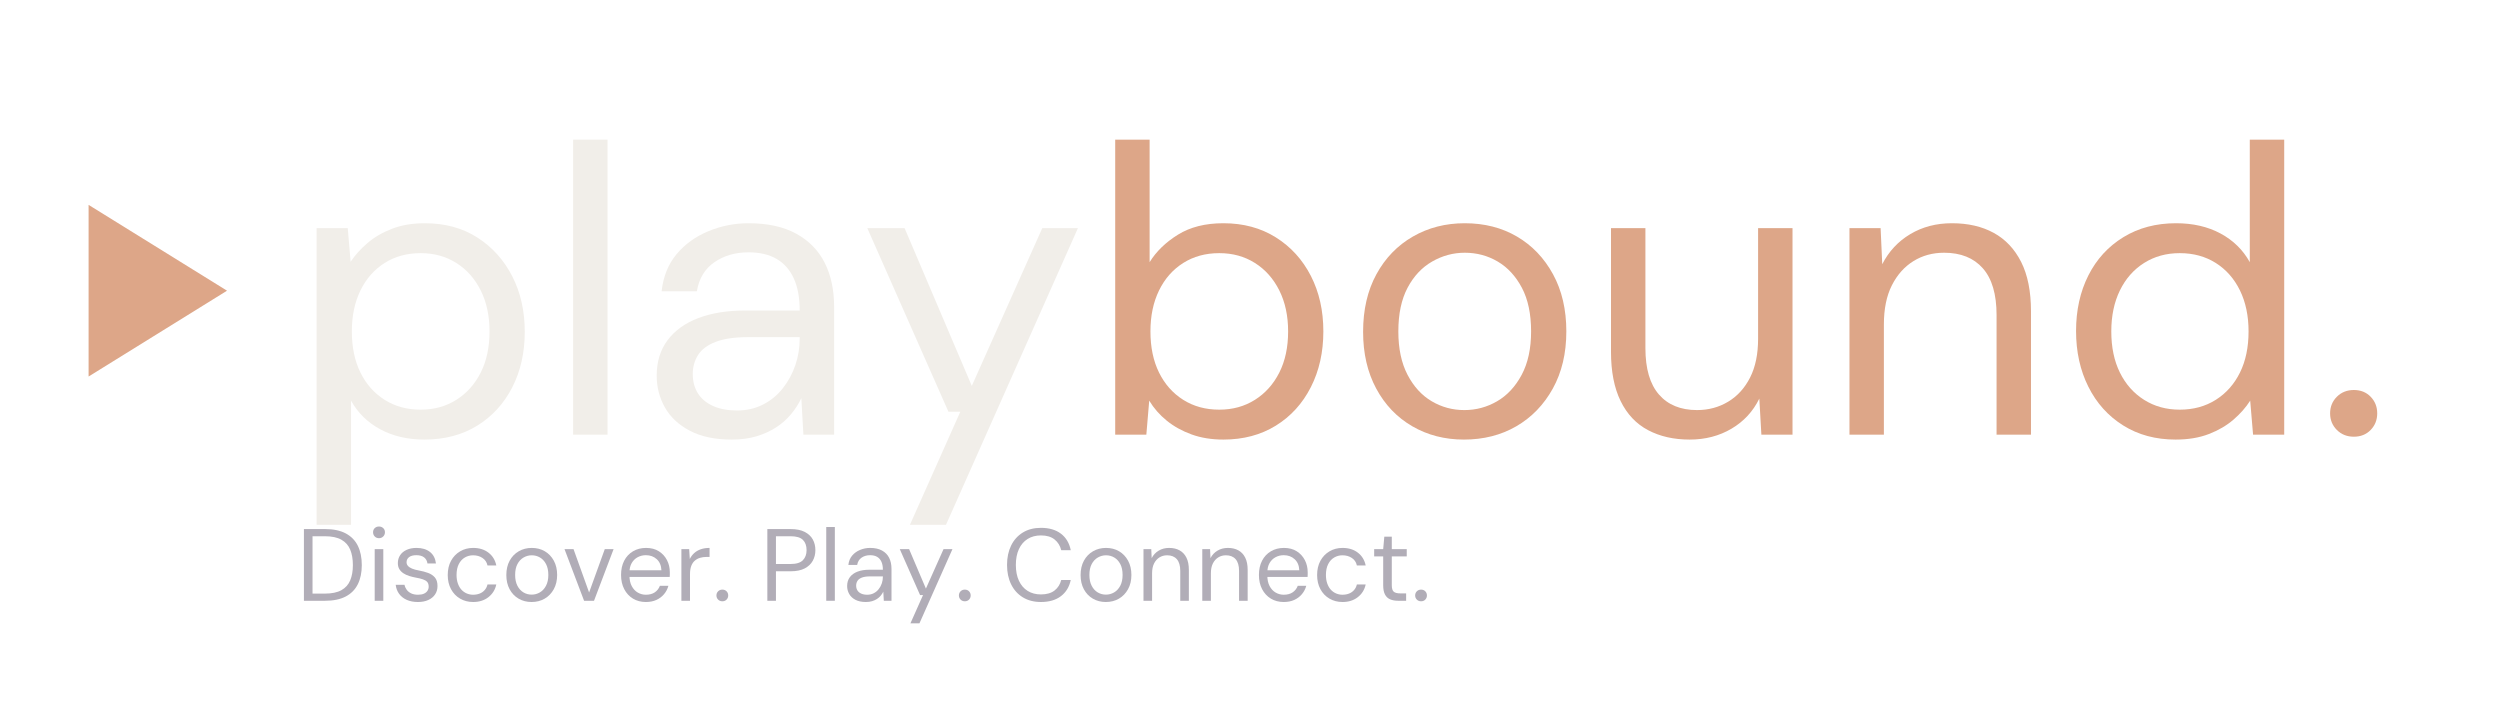
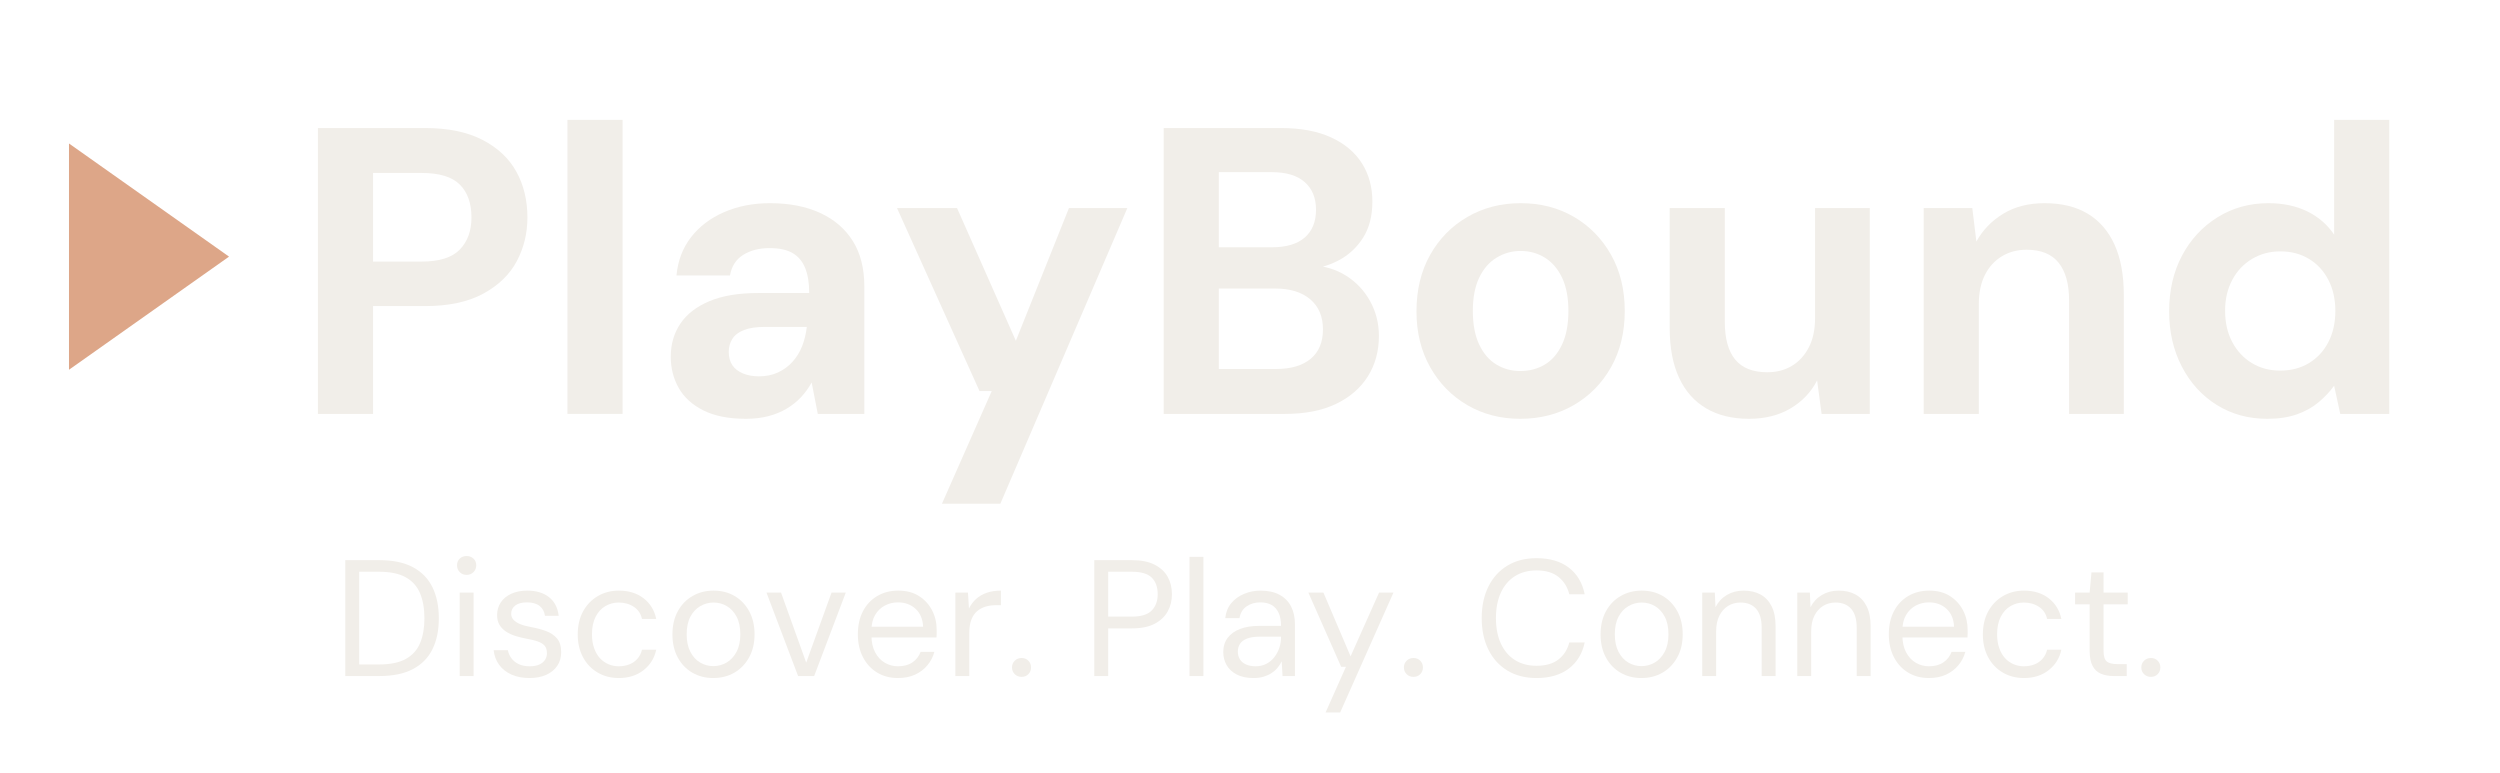
- <svg xmlns="http://www.w3.org/2000/svg" width="903" height="260" viewBox="0 0 903 260">
-   <path d="M32 74 L82 105 L32 136 Z" fill="#dda688" />
-   <path fill="#f1eee9" d="M114.36 189.56V82.408H125.608L126.644 94.544Q129.012 90.992 132.712 87.81Q136.412 84.628 141.592 82.63Q146.772 80.632 153.432 80.632Q164.384 80.632 172.45 85.812Q180.516 90.992 185.03 99.798Q189.544 108.604 189.544 119.852Q189.544 131.1 185.03 139.906Q180.516 148.712 172.376 153.744Q164.236 158.776 153.284 158.776Q144.256 158.776 137.374 155.076Q130.492 151.376 126.792 144.716V189.56ZM151.952 147.972Q159.204 147.972 164.828 144.42Q170.452 140.868 173.634 134.578Q176.816 128.288 176.816 119.704Q176.816 111.268 173.634 104.904Q170.452 98.54 164.828 94.988Q159.204 91.436 151.952 91.436Q144.552 91.436 138.928 94.988Q133.304 98.54 130.196 104.904Q127.088 111.268 127.088 119.704Q127.088 128.288 130.196 134.578Q133.304 140.868 138.928 144.42Q144.552 147.972 151.952 147.972Z" />
-   <path fill="#f1eee9" d="M207.008 157.0V50.44H219.44V157.0Z" />
-   <path fill="#f1eee9" d="M264.284 158.776Q255.256 158.776 249.188 155.594Q243.12 152.412 240.16 147.158Q237.2 141.904 237.2 135.688Q237.2 128.14 241.122 122.886Q245.044 117.632 252.222 114.894Q259.4 112.156 269.168 112.156H288.852Q288.852 105.2 286.706 100.538Q284.56 95.876 280.49 93.508Q276.42 91.14 270.352 91.14Q263.248 91.14 258.068 94.692Q252.888 98.244 251.704 105.2H238.976Q239.864 97.208 244.378 91.806Q248.892 86.404 255.848 83.518Q262.804 80.632 270.352 80.632Q280.712 80.632 287.594 84.406Q294.476 88.18 297.88 94.914Q301.284 101.648 301.284 110.824V157.0H290.184L289.444 143.828Q287.964 146.936 285.67 149.674Q283.376 152.412 280.268 154.41Q277.16 156.408 273.238 157.592Q269.316 158.776 264.284 158.776ZM266.208 148.268Q271.388 148.268 275.606 146.122Q279.824 143.976 282.784 140.202Q285.744 136.428 287.298 131.84Q288.852 127.252 288.852 122.22V121.776H270.204Q262.952 121.776 258.512 123.478Q254.072 125.18 252.148 128.214Q250.224 131.248 250.224 135.096Q250.224 139.092 252.074 142.052Q253.924 145.012 257.55 146.64Q261.176 148.268 266.208 148.268Z" />
-   <path fill="#f1eee9" d="M328.664 189.56 346.868 148.712H342.576L313.272 82.408H326.74L351.012 139.388L376.468 82.408H389.344L341.688 189.56Z" />
-   <path fill="#dda688" d="M441.884 158.776Q435.52 158.776 430.414 156.926Q425.308 155.076 421.46 151.968Q417.612 148.86 415.096 144.716L414.06 157.0H402.812V50.44H415.244V94.692Q418.796 88.92 425.456 84.776Q432.116 80.632 441.884 80.632Q452.688 80.632 460.828 85.738Q468.968 90.844 473.482 99.65Q477.996 108.456 477.996 119.704Q477.996 130.952 473.482 139.832Q468.968 148.712 460.828 153.744Q452.688 158.776 441.884 158.776ZM440.404 147.972Q447.656 147.972 453.28 144.42Q458.904 140.868 462.086 134.578Q465.268 128.288 465.268 119.704Q465.268 111.268 462.086 104.904Q458.904 98.54 453.28 94.988Q447.656 91.436 440.404 91.436Q433.004 91.436 427.38 94.988Q421.756 98.54 418.648 104.904Q415.54 111.268 415.54 119.704Q415.54 128.288 418.648 134.578Q421.756 140.868 427.38 144.42Q433.004 147.972 440.404 147.972Z" />
-   <path fill="#dda688" d="M528.76 158.776Q518.4 158.776 510.112 153.966Q501.824 149.156 497.088 140.35Q492.352 131.544 492.352 119.852Q492.352 107.864 497.162 99.058Q501.972 90.252 510.334 85.442Q518.696 80.632 529.056 80.632Q539.712 80.632 547.926 85.442Q556.14 90.252 560.95 99.058Q565.76 107.864 565.76 119.704Q565.76 131.544 560.876 140.35Q555.992 149.156 547.704 153.966Q539.416 158.776 528.76 158.776ZM528.908 148.12Q535.272 148.12 540.748 144.938Q546.224 141.756 549.628 135.392Q553.032 129.028 553.032 119.704Q553.032 110.232 549.702 103.942Q546.372 97.652 540.97 94.47Q535.568 91.288 529.056 91.288Q522.84 91.288 517.29 94.47Q511.74 97.652 508.41 103.942Q505.08 110.232 505.08 119.704Q505.08 129.028 508.41 135.392Q511.74 141.756 517.142 144.938Q522.544 148.12 528.908 148.12Z" />
-   <path fill="#dda688" d="M610.308 158.776Q601.724 158.776 595.286 155.372Q588.848 151.968 585.37 144.864Q581.892 137.76 581.892 127.104V82.408H594.324V125.772Q594.324 136.872 599.208 142.496Q604.092 148.12 612.972 148.12Q619.188 148.12 624.22 145.086Q629.252 142.052 632.138 136.354Q635.024 130.656 635.024 122.368V82.408H647.456V157.0H636.208L635.468 143.976Q632.064 150.932 625.404 154.854Q618.744 158.776 610.308 158.776Z" />
-   <path fill="#dda688" d="M668.028 157.0V82.408H679.276L679.868 95.432Q683.42 88.476 690.006 84.554Q696.592 80.632 705.028 80.632Q713.76 80.632 720.124 84.11Q726.488 87.588 730.04 94.618Q733.592 101.648 733.592 112.452V157.0H721.16V113.784Q721.16 102.536 716.202 96.912Q711.244 91.288 702.216 91.288Q696.0 91.288 691.116 94.322Q686.232 97.356 683.346 103.054Q680.46 108.752 680.46 117.188V157.0Z" />
-   <path fill="#dda688" d="M785.836 158.776Q775.032 158.776 766.892 153.67Q758.752 148.564 754.312 139.684Q749.872 130.804 749.872 119.556Q749.872 108.308 754.312 99.502Q758.752 90.696 766.966 85.664Q775.18 80.632 785.984 80.632Q795.16 80.632 802.042 84.332Q808.924 88.032 812.624 94.692V50.44H825.056V157.0H813.808L812.772 144.716Q810.404 148.416 806.704 151.598Q803.004 154.78 797.824 156.778Q792.644 158.776 785.836 158.776ZM787.316 147.972Q794.716 147.972 800.34 144.42Q805.964 140.868 809.072 134.578Q812.18 128.288 812.18 119.704Q812.18 111.268 809.072 104.904Q805.964 98.54 800.34 94.988Q794.716 91.436 787.316 91.436Q780.064 91.436 774.44 94.988Q768.816 98.54 765.708 104.904Q762.6 111.268 762.6 119.704Q762.6 128.288 765.708 134.578Q768.816 140.868 774.44 144.42Q780.064 147.972 787.316 147.972Z" />
-   <path fill="#dda688" d="M850.216 157.74Q846.516 157.74 844.074 155.298Q841.632 152.856 841.632 149.304Q841.632 145.752 844.074 143.31Q846.516 140.868 850.216 140.868Q853.916 140.868 856.284 143.31Q858.652 145.752 858.652 149.304Q858.652 152.856 856.284 155.298Q853.916 157.74 850.216 157.74Z" />
-   <path fill="#b1adb7" d="M109.775 217.0V191.1H117.397Q121.948 191.1 124.889 192.673Q127.831 194.245 129.256 197.149Q130.68 200.054 130.68 204.124Q130.68 208.12 129.256 211.006Q127.831 213.892 124.889 215.446Q121.948 217.0 117.397 217.0ZM112.883 214.41H117.323Q121.097 214.41 123.317 213.171Q125.537 211.931 126.499 209.619Q127.461 207.306 127.461 204.124Q127.461 200.868 126.499 198.537Q125.537 196.206 123.317 194.948Q121.097 193.69 117.323 193.69H112.883Z" />
-   <path fill="#b1adb7" d="M135.342 217.0V198.352H138.45V217.0ZM136.896 194.393Q135.971 194.393 135.361 193.782Q134.75 193.172 134.75 192.247Q134.75 191.322 135.361 190.749Q135.971 190.175 136.896 190.175Q137.784 190.175 138.413 190.749Q139.042 191.322 139.042 192.247Q139.042 193.172 138.413 193.782Q137.784 194.393 136.896 194.393Z" />
-   <path fill="#b1adb7" d="M150.956 217.444Q148.625 217.444 146.904 216.667Q145.184 215.89 144.166 214.502Q143.149 213.115 142.927 211.228H146.109Q146.294 212.19 146.886 213.004Q147.478 213.818 148.495 214.317Q149.513 214.817 150.993 214.817Q152.288 214.817 153.139 214.428Q153.99 214.04 154.415 213.374Q154.841 212.708 154.841 211.931Q154.841 210.784 154.304 210.192Q153.768 209.6 152.732 209.248Q151.696 208.897 150.216 208.638Q148.995 208.416 147.811 208.046Q146.627 207.676 145.702 207.065Q144.777 206.455 144.24 205.567Q143.704 204.679 143.704 203.384Q143.704 201.793 144.518 200.553Q145.332 199.314 146.868 198.611Q148.403 197.908 150.438 197.908Q153.435 197.908 155.285 199.351Q157.135 200.794 157.468 203.532H154.397Q154.212 202.126 153.195 201.331Q152.177 200.535 150.401 200.535Q148.662 200.535 147.755 201.238Q146.849 201.941 146.849 203.088Q146.849 203.828 147.349 204.401Q147.848 204.975 148.828 205.382Q149.809 205.789 151.252 206.048Q153.102 206.381 154.619 206.936Q156.136 207.491 157.079 208.582Q158.023 209.674 158.023 211.672Q158.023 213.411 157.153 214.706Q156.284 216.001 154.693 216.722Q153.102 217.444 150.956 217.444Z" />
-   <path fill="#b1adb7" d="M170.899 217.444Q168.272 217.444 166.181 216.223Q164.091 215.002 162.907 212.8Q161.723 210.599 161.723 207.713Q161.723 204.753 162.907 202.57Q164.091 200.387 166.181 199.148Q168.272 197.908 170.899 197.908Q174.229 197.908 176.449 199.629Q178.669 201.349 179.261 204.235H176.079Q175.709 202.496 174.266 201.534Q172.823 200.572 170.862 200.572Q169.271 200.572 167.902 201.368Q166.533 202.163 165.719 203.754Q164.905 205.345 164.905 207.676Q164.905 209.415 165.386 210.766Q165.867 212.116 166.681 213.004Q167.495 213.892 168.586 214.355Q169.678 214.817 170.862 214.817Q172.194 214.817 173.267 214.392Q174.34 213.966 175.08 213.115Q175.82 212.264 176.079 211.117H179.261Q178.669 213.929 176.43 215.686Q174.192 217.444 170.899 217.444Z" />
-   <path fill="#b1adb7" d="M191.989 217.444Q189.399 217.444 187.327 216.241Q185.255 215.039 184.071 212.837Q182.887 210.636 182.887 207.713Q182.887 204.716 184.089 202.514Q185.292 200.313 187.382 199.111Q189.473 197.908 192.063 197.908Q194.727 197.908 196.78 199.111Q198.834 200.313 200.036 202.514Q201.239 204.716 201.239 207.676Q201.239 210.636 200.018 212.837Q198.797 215.039 196.725 216.241Q194.653 217.444 191.989 217.444ZM192.026 214.78Q193.617 214.78 194.986 213.984Q196.355 213.189 197.206 211.598Q198.057 210.007 198.057 207.676Q198.057 205.308 197.224 203.736Q196.392 202.163 195.041 201.368Q193.691 200.572 192.063 200.572Q190.509 200.572 189.121 201.368Q187.734 202.163 186.901 203.736Q186.069 205.308 186.069 207.676Q186.069 210.007 186.901 211.598Q187.734 213.189 189.084 213.984Q190.435 214.78 192.026 214.78Z" />
-   <path fill="#b1adb7" d="M210.97 217.0 203.903 198.352H207.159L212.783 214.003L218.444 198.352H221.626L214.559 217.0Z" />
-   <path fill="#b1adb7" d="M233.281 217.444Q230.654 217.444 228.637 216.223Q226.621 215.002 225.474 212.8Q224.327 210.599 224.327 207.676Q224.327 204.716 225.455 202.533Q226.584 200.35 228.637 199.129Q230.691 197.908 233.355 197.908Q236.093 197.908 237.998 199.129Q239.904 200.35 240.921 202.329Q241.939 204.309 241.939 206.677Q241.939 207.047 241.939 207.454Q241.939 207.861 241.902 208.379H226.658V205.974H238.905Q238.794 203.421 237.221 201.978Q235.649 200.535 233.281 200.535Q231.69 200.535 230.339 201.257Q228.989 201.978 228.175 203.365Q227.361 204.753 227.361 206.825V207.861Q227.361 210.155 228.193 211.709Q229.026 213.263 230.376 214.04Q231.727 214.817 233.281 214.817Q235.242 214.817 236.518 213.947Q237.795 213.078 238.35 211.598H241.421Q240.977 213.263 239.867 214.595Q238.757 215.927 237.11 216.685Q235.464 217.444 233.281 217.444Z" />
-   <path fill="#b1adb7" d="M246.12 217.0V198.352H248.932L249.154 201.904Q249.783 200.646 250.763 199.758Q251.744 198.87 253.131 198.389Q254.519 197.908 256.295 197.908V201.164H255.148Q253.964 201.164 252.891 201.478Q251.818 201.793 250.985 202.496Q250.153 203.199 249.69 204.401Q249.228 205.604 249.228 207.38V217.0Z" />
-   <path fill="#b1adb7" d="M260.92 217.185Q259.995 217.185 259.384 216.575Q258.774 215.964 258.774 215.076Q258.774 214.188 259.384 213.577Q259.995 212.967 260.92 212.967Q261.845 212.967 262.437 213.577Q263.029 214.188 263.029 215.076Q263.029 215.964 262.437 216.575Q261.845 217.185 260.92 217.185Z" />
-   <path fill="#b1adb7" d="" />
-   <path fill="#b1adb7" d="M277.163 217.0V191.1H285.599Q288.67 191.1 290.649 192.118Q292.629 193.135 293.572 194.837Q294.516 196.539 294.516 198.722Q294.516 200.831 293.572 202.551Q292.629 204.272 290.668 205.308Q288.707 206.344 285.599 206.344H280.271V217.0ZM280.271 203.717H285.562Q288.67 203.717 290.002 202.348Q291.334 200.979 291.334 198.722Q291.334 196.317 290.002 195.004Q288.67 193.69 285.562 193.69H280.271Z" />
-   <path fill="#b1adb7" d="M298.438 217.0V190.36H301.546V217.0Z" />
-   <path fill="#b1adb7" d="M312.757 217.444Q310.5 217.444 308.983 216.649Q307.466 215.853 306.726 214.54Q305.986 213.226 305.986 211.672Q305.986 209.785 306.966 208.471Q307.947 207.158 309.741 206.474Q311.536 205.789 313.978 205.789H318.899Q318.899 204.05 318.362 202.885Q317.826 201.719 316.808 201.127Q315.791 200.535 314.274 200.535Q312.498 200.535 311.203 201.423Q309.908 202.311 309.612 204.05H306.43Q306.652 202.052 307.78 200.702Q308.909 199.351 310.648 198.63Q312.387 197.908 314.274 197.908Q316.864 197.908 318.584 198.852Q320.305 199.795 321.156 201.478Q322.007 203.162 322.007 205.456V217.0H319.232L319.047 213.707Q318.677 214.484 318.103 215.168Q317.53 215.853 316.753 216.353Q315.976 216.852 314.995 217.148Q314.015 217.444 312.757 217.444ZM313.238 214.817Q314.533 214.817 315.587 214.281Q316.642 213.744 317.382 212.8Q318.122 211.857 318.51 210.71Q318.899 209.563 318.899 208.305V208.194H314.237Q312.424 208.194 311.314 208.619Q310.204 209.045 309.723 209.803Q309.242 210.562 309.242 211.524Q309.242 212.523 309.704 213.263Q310.167 214.003 311.073 214.41Q311.98 214.817 313.238 214.817Z" />
-   <path fill="#b1adb7" d="M328.852 225.14 333.403 214.928H332.33L325.004 198.352H328.371L334.439 212.597L340.803 198.352H344.022L332.108 225.14Z" />
-   <path fill="#b1adb7" d="M348.499 217.185Q347.574 217.185 346.963 216.575Q346.353 215.964 346.353 215.076Q346.353 214.188 346.963 213.577Q347.574 212.967 348.499 212.967Q349.424 212.967 350.016 213.577Q350.608 214.188 350.608 215.076Q350.608 215.964 350.016 216.575Q349.424 217.185 348.499 217.185Z" />
-   <path fill="#b1adb7" d="" />
-   <path fill="#b1adb7" d="M375.99 217.444Q372.216 217.444 369.459 215.76Q366.703 214.077 365.223 211.061Q363.743 208.046 363.743 204.05Q363.743 200.054 365.223 197.038Q366.703 194.023 369.459 192.339Q372.216 190.656 375.99 190.656Q380.43 190.656 383.205 192.765Q385.98 194.874 386.757 198.722H383.316Q382.724 196.317 380.911 194.856Q379.098 193.394 375.99 193.394Q373.215 193.394 371.18 194.671Q369.145 195.947 368.035 198.334Q366.925 200.72 366.925 204.05Q366.925 207.38 368.035 209.767Q369.145 212.153 371.18 213.429Q373.215 214.706 375.99 214.706Q379.098 214.706 380.911 213.281Q382.724 211.857 383.316 209.489H386.757Q385.98 213.226 383.205 215.335Q380.43 217.444 375.99 217.444Z" />
-   <path fill="#b1adb7" d="M399.411 217.444Q396.821 217.444 394.749 216.241Q392.677 215.039 391.493 212.837Q390.309 210.636 390.309 207.713Q390.309 204.716 391.511 202.514Q392.714 200.313 394.804 199.111Q396.895 197.908 399.485 197.908Q402.149 197.908 404.202 199.111Q406.256 200.313 407.458 202.514Q408.661 204.716 408.661 207.676Q408.661 210.636 407.44 212.837Q406.219 215.039 404.147 216.241Q402.075 217.444 399.411 217.444ZM399.448 214.78Q401.039 214.78 402.408 213.984Q403.777 213.189 404.628 211.598Q405.479 210.007 405.479 207.676Q405.479 205.308 404.646 203.736Q403.814 202.163 402.463 201.368Q401.113 200.572 399.485 200.572Q397.931 200.572 396.543 201.368Q395.156 202.163 394.323 203.736Q393.491 205.308 393.491 207.676Q393.491 210.007 394.323 211.598Q395.156 213.189 396.506 213.984Q397.857 214.78 399.448 214.78Z" />
-   <path fill="#b1adb7" d="M413.027 217.0V198.352H415.839L415.987 201.608Q416.875 199.869 418.521 198.889Q420.168 197.908 422.277 197.908Q424.46 197.908 426.051 198.778Q427.642 199.647 428.53 201.404Q429.418 203.162 429.418 205.863V217.0H426.31V206.196Q426.31 203.384 425.07 201.978Q423.831 200.572 421.574 200.572Q420.02 200.572 418.799 201.331Q417.578 202.089 416.856 203.513Q416.135 204.938 416.135 207.047V217.0Z" />
-   <path fill="#b1adb7" d="M434.265 217.0V198.352H437.077L437.225 201.608Q438.113 199.869 439.759 198.889Q441.406 197.908 443.515 197.908Q445.698 197.908 447.289 198.778Q448.88 199.647 449.768 201.404Q450.656 203.162 450.656 205.863V217.0H447.548V206.196Q447.548 203.384 446.308 201.978Q445.069 200.572 442.812 200.572Q441.258 200.572 440.037 201.331Q438.816 202.089 438.094 203.513Q437.373 204.938 437.373 207.047V217.0Z" />
-   <path fill="#b1adb7" d="M463.68 217.444Q461.053 217.444 459.036 216.223Q457.02 215.002 455.873 212.8Q454.726 210.599 454.726 207.676Q454.726 204.716 455.854 202.533Q456.983 200.35 459.036 199.129Q461.09 197.908 463.754 197.908Q466.492 197.908 468.397 199.129Q470.303 200.35 471.32 202.329Q472.338 204.309 472.338 206.677Q472.338 207.047 472.338 207.454Q472.338 207.861 472.301 208.379H457.057V205.974H469.304Q469.193 203.421 467.62 201.978Q466.048 200.535 463.68 200.535Q462.089 200.535 460.738 201.257Q459.388 201.978 458.574 203.365Q457.76 204.753 457.76 206.825V207.861Q457.76 210.155 458.592 211.709Q459.425 213.263 460.775 214.04Q462.126 214.817 463.68 214.817Q465.641 214.817 466.917 213.947Q468.194 213.078 468.749 211.598H471.82Q471.376 213.263 470.266 214.595Q469.156 215.927 467.509 216.685Q465.863 217.444 463.68 217.444Z" />
-   <path fill="#b1adb7" d="M484.918 217.444Q482.291 217.444 480.2 216.223Q478.11 215.002 476.926 212.8Q475.742 210.599 475.742 207.713Q475.742 204.753 476.926 202.57Q478.11 200.387 480.2 199.148Q482.291 197.908 484.918 197.908Q488.248 197.908 490.468 199.629Q492.688 201.349 493.28 204.235H490.098Q489.728 202.496 488.285 201.534Q486.842 200.572 484.881 200.572Q483.29 200.572 481.921 201.368Q480.552 202.163 479.738 203.754Q478.924 205.345 478.924 207.676Q478.924 209.415 479.405 210.766Q479.886 212.116 480.7 213.004Q481.514 213.892 482.605 214.355Q483.697 214.817 484.881 214.817Q486.213 214.817 487.286 214.392Q488.359 213.966 489.099 213.115Q489.839 212.264 490.098 211.117H493.28Q492.688 213.929 490.449 215.686Q488.211 217.444 484.918 217.444Z" />
-   <path fill="#b1adb7" d="M505.009 217.0Q503.344 217.0 502.123 216.482Q500.902 215.964 500.254 214.725Q499.607 213.485 499.607 211.376V200.979H496.351V198.352H499.607L500.014 193.838H502.715V198.352H508.117V200.979H502.715V211.376Q502.715 213.115 503.418 213.726Q504.121 214.336 505.897 214.336H507.895V217.0Z" />
-   <path fill="#b1adb7" d="M513.297 217.185Q512.372 217.185 511.761 216.575Q511.151 215.964 511.151 215.076Q511.151 214.188 511.761 213.577Q512.372 212.967 513.297 212.967Q514.222 212.967 514.814 213.577Q515.406 214.188 515.406 215.076Q515.406 215.964 514.814 216.575Q514.222 217.185 513.297 217.185Z" />
+ <svg xmlns="http://www.w3.org/2000/svg" width="906" height="280" viewBox="0 0 906 280">
+   <path d="M25 52 L83 93 L25 134 Z" fill="#dda688" />
+   <path fill="#f1eee9" d="M115.212 150.0V46.4H153.988Q166.568 46.4 174.856 50.692Q183.144 54.984 187.14 62.236Q191.136 69.488 191.136 78.812Q191.136 87.396 187.288 94.648Q183.44 101.9 175.152 106.414Q166.864 110.928 153.988 110.928H135.192V150.0ZM135.192 94.796H152.804Q162.424 94.796 166.642 90.43Q170.86 86.064 170.86 78.812Q170.86 71.116 166.642 66.898Q162.424 62.68 152.804 62.68H135.192Z" />
+   <path fill="#f1eee9" d="M205.64 150.0V43.44H225.62V150.0Z" />
+   <path fill="#f1eee9" d="M270.316 151.776Q260.992 151.776 254.924 148.742Q248.856 145.708 245.97 140.602Q243.084 135.496 243.084 129.28Q243.084 122.472 246.562 117.292Q250.04 112.112 257.07 109.152Q264.1 106.192 274.756 106.192H293.256Q293.256 100.716 291.776 97.09Q290.296 93.464 287.188 91.688Q284.08 89.912 278.9 89.912Q273.276 89.912 269.354 92.354Q265.432 94.796 264.544 99.828H245.156Q245.896 91.836 250.41 85.99Q254.924 80.144 262.398 76.888Q269.872 73.632 279.048 73.632Q289.556 73.632 297.252 77.184Q304.948 80.736 309.092 87.396Q313.236 94.056 313.236 103.824V150.0H296.364L294.144 138.604Q292.516 141.564 290.296 143.932Q288.076 146.3 285.116 148.076Q282.156 149.852 278.456 150.814Q274.756 151.776 270.316 151.776ZM275.052 136.384Q278.9 136.384 281.934 134.978Q284.968 133.572 287.188 131.13Q289.408 128.688 290.666 125.506Q291.924 122.324 292.368 118.624V118.476H277.124Q272.536 118.476 269.65 119.586Q266.764 120.696 265.432 122.768Q264.1 124.84 264.1 127.504Q264.1 130.464 265.432 132.388Q266.764 134.312 269.28 135.348Q271.796 136.384 275.052 136.384Z" />
+   <path fill="#f1eee9" d="M341.356 182.56 359.412 141.712H354.972L325.076 75.408H346.832L368.144 123.508L387.384 75.408H408.548L362.52 182.56Z" />
+   <path fill="#f1eee9" d="M421.72 150.0V46.4H464.196Q475.0 46.4 482.4 49.804Q489.8 53.208 493.574 59.202Q497.348 65.196 497.348 73.04Q497.348 80.884 493.944 86.212Q490.54 91.54 484.99 94.426Q479.44 97.312 472.78 97.756L475.148 96.128Q482.252 96.424 487.802 99.902Q493.352 103.38 496.534 109.152Q499.716 114.924 499.716 121.732Q499.716 130.02 495.72 136.384Q491.724 142.748 484.176 146.374Q476.628 150.0 465.676 150.0ZM441.7 133.72H462.42Q470.56 133.72 475.0 130.02Q479.44 126.32 479.44 119.364Q479.44 112.408 474.852 108.486Q470.264 104.564 462.124 104.564H441.7ZM441.7 89.616H460.94Q468.784 89.616 472.854 86.064Q476.924 82.512 476.924 76.0Q476.924 69.636 472.854 66.01Q468.784 62.384 460.792 62.384H441.7Z" />
+   <path fill="#f1eee9" d="M550.924 151.776Q540.268 151.776 531.758 146.818Q523.248 141.86 518.29 133.054Q513.332 124.248 513.332 112.852Q513.332 101.16 518.29 92.354Q523.248 83.548 531.832 78.59Q540.416 73.632 551.072 73.632Q561.876 73.632 570.386 78.59Q578.896 83.548 583.854 92.354Q588.812 101.16 588.812 112.704Q588.812 124.248 583.854 133.054Q578.896 141.86 570.312 146.818Q561.728 151.776 550.924 151.776ZM550.924 134.46Q555.956 134.46 559.878 132.092Q563.8 129.724 566.094 124.84Q568.388 119.956 568.388 112.704Q568.388 105.452 566.094 100.642Q563.8 95.832 559.878 93.39Q555.956 90.948 551.072 90.948Q546.336 90.948 542.34 93.39Q538.344 95.832 536.05 100.642Q533.756 105.452 533.756 112.704Q533.756 119.956 536.05 124.84Q538.344 129.724 542.266 132.092Q546.188 134.46 550.924 134.46Z" />
+   <path fill="#f1eee9" d="M633.804 151.776Q624.776 151.776 618.338 148.002Q611.9 144.228 608.496 136.902Q605.092 129.576 605.092 118.772V75.408H625.072V116.7Q625.072 125.728 628.846 130.316Q632.62 134.904 640.464 134.904Q645.496 134.904 649.344 132.61Q653.192 130.316 655.486 125.95Q657.78 121.584 657.78 115.22V75.408H677.612V150.0H660.148L658.52 137.864Q655.264 144.228 648.9 148.002Q642.536 151.776 633.804 151.776Z" />
+   <path fill="#f1eee9" d="M697.148 150.0V75.408H714.76L716.24 87.544Q719.644 81.328 725.934 77.48Q732.224 73.632 740.956 73.632Q750.28 73.632 756.644 77.48Q763.008 81.328 766.338 88.728Q769.668 96.128 769.668 106.932V150.0H749.836V108.856Q749.836 99.976 746.062 95.24Q742.288 90.504 734.444 90.504Q729.412 90.504 725.49 92.872Q721.568 95.24 719.348 99.606Q717.128 103.972 717.128 110.188V150.0Z" />
+   <path fill="#f1eee9" d="M821.616 151.776Q811.404 151.776 803.338 146.744Q795.272 141.712 790.684 132.832Q786.096 123.952 786.096 112.852Q786.096 101.456 790.758 92.65Q795.42 83.844 803.634 78.738Q811.848 73.632 822.06 73.632Q830.052 73.632 836.12 76.592Q842.188 79.552 845.888 85.028V43.44H865.868V150.0H848.108L845.888 139.788Q843.668 142.896 840.338 145.708Q837.008 148.52 832.42 150.148Q827.832 151.776 821.616 151.776ZM826.352 134.312Q832.272 134.312 836.786 131.574Q841.3 128.836 843.816 123.952Q846.332 119.068 846.332 112.704Q846.332 106.34 843.816 101.456Q841.3 96.572 836.786 93.834Q832.272 91.096 826.352 91.096Q820.728 91.096 816.14 93.834Q811.552 96.572 808.962 101.456Q806.372 106.34 806.372 112.556Q806.372 119.068 808.962 123.952Q811.552 128.836 816.066 131.574Q820.58 134.312 826.352 134.312Z" />
+   <path fill="#f1eee9" d="M125.13 245.0V203.0H137.49Q144.87 203.0 149.64 205.55Q154.41 208.1 156.72 212.81Q159.03 217.52 159.03 224.12Q159.03 230.6 156.72 235.28Q154.41 239.96 149.64 242.48Q144.87 245.0 137.49 245.0ZM130.17 240.8H137.37Q143.49 240.8 147.09 238.79Q150.69 236.78 152.25 233.03Q153.81 229.28 153.81 224.12Q153.81 218.84 152.25 215.06Q150.69 211.28 147.09 209.24Q143.49 207.2 137.37 207.2H130.17Z" />
+   <path fill="#f1eee9" d="M166.59 245.0V214.76H171.63V245.0ZM169.11 208.34Q167.61 208.34 166.62 207.35Q165.63 206.36 165.63 204.86Q165.63 203.36 166.62 202.43Q167.61 201.5 169.11 201.5Q170.55 201.5 171.57 202.43Q172.59 203.36 172.59 204.86Q172.59 206.36 171.57 207.35Q170.55 208.34 169.11 208.34Z" />
+   <path fill="#f1eee9" d="M191.91 245.72Q188.13 245.72 185.34 244.46Q182.55 243.2 180.9 240.95Q179.25 238.7 178.89 235.64H184.05Q184.35 237.2 185.31 238.52Q186.27 239.84 187.92 240.65Q189.57 241.46 191.97 241.46Q194.07 241.46 195.45 240.83Q196.83 240.2 197.52 239.12Q198.21 238.04 198.21 236.78Q198.21 234.92 197.34 233.96Q196.47 233.0 194.79 232.43Q193.11 231.86 190.71 231.44Q188.73 231.08 186.81 230.48Q184.89 229.88 183.39 228.89Q181.89 227.9 181.02 226.46Q180.15 225.02 180.15 222.92Q180.15 220.34 181.47 218.33Q182.79 216.32 185.28 215.18Q187.77 214.04 191.07 214.04Q195.93 214.04 198.93 216.38Q201.93 218.72 202.47 223.16H197.49Q197.19 220.88 195.54 219.59Q193.89 218.3 191.01 218.3Q188.19 218.3 186.72 219.44Q185.25 220.58 185.25 222.44Q185.25 223.64 186.06 224.57Q186.87 225.5 188.46 226.16Q190.05 226.82 192.39 227.24Q195.39 227.78 197.85 228.68Q200.31 229.58 201.84 231.35Q203.37 233.12 203.37 236.36Q203.37 239.18 201.96 241.28Q200.55 243.38 197.97 244.55Q195.39 245.72 191.91 245.72Z" />
+   <path fill="#f1eee9" d="M224.25 245.72Q219.99 245.72 216.6 243.74Q213.21 241.76 211.29 238.19Q209.37 234.62 209.37 229.94Q209.37 225.14 211.29 221.6Q213.21 218.06 216.6 216.05Q219.99 214.04 224.25 214.04Q229.65 214.04 233.25 216.83Q236.85 219.62 237.81 224.3H232.65Q232.05 221.48 229.71 219.92Q227.37 218.36 224.19 218.36Q221.61 218.36 219.39 219.65Q217.17 220.94 215.85 223.52Q214.53 226.1 214.53 229.88Q214.53 232.7 215.31 234.89Q216.09 237.08 217.41 238.52Q218.73 239.96 220.5 240.71Q222.27 241.46 224.19 241.46Q226.35 241.46 228.09 240.77Q229.83 240.08 231.03 238.7Q232.23 237.32 232.65 235.46H237.81Q236.85 240.02 233.22 242.87Q229.59 245.72 224.25 245.72Z" />
+   <path fill="#f1eee9" d="M258.45 245.72Q254.25 245.72 250.89 243.77Q247.53 241.82 245.61 238.25Q243.69 234.68 243.69 229.94Q243.69 225.08 245.64 221.51Q247.59 217.94 250.98 215.99Q254.37 214.04 258.57 214.04Q262.89 214.04 266.22 215.99Q269.55 217.94 271.5 221.51Q273.45 225.08 273.45 229.88Q273.45 234.68 271.47 238.25Q269.49 241.82 266.13 243.77Q262.77 245.72 258.45 245.72ZM258.51 241.4Q261.09 241.4 263.31 240.11Q265.53 238.82 266.91 236.24Q268.29 233.66 268.29 229.88Q268.29 226.04 266.94 223.49Q265.59 220.94 263.4 219.65Q261.21 218.36 258.57 218.36Q256.05 218.36 253.8 219.65Q251.55 220.94 250.2 223.49Q248.85 226.04 248.85 229.88Q248.85 233.66 250.2 236.24Q251.55 238.82 253.74 240.11Q255.93 241.4 258.51 241.4Z" />
+   <path fill="#f1eee9" d="M289.23 245.0 277.77 214.76H283.05L292.17 240.14L301.35 214.76H306.51L295.05 245.0Z" />
+   <path fill="#f1eee9" d="M325.41 245.72Q321.15 245.72 317.88 243.74Q314.61 241.76 312.75 238.19Q310.89 234.62 310.89 229.88Q310.89 225.08 312.72 221.54Q314.55 218.0 317.88 216.02Q321.21 214.04 325.53 214.04Q329.97 214.04 333.06 216.02Q336.15 218.0 337.8 221.21Q339.45 224.42 339.45 228.26Q339.45 228.86 339.45 229.52Q339.45 230.18 339.39 231.02H314.67V227.12H334.53Q334.35 222.98 331.8 220.64Q329.25 218.3 325.41 218.3Q322.83 218.3 320.64 219.47Q318.45 220.64 317.13 222.89Q315.81 225.14 315.81 228.5V230.18Q315.81 233.9 317.16 236.42Q318.51 238.94 320.7 240.2Q322.89 241.46 325.41 241.46Q328.59 241.46 330.66 240.05Q332.73 238.64 333.63 236.24H338.61Q337.89 238.94 336.09 241.1Q334.29 243.26 331.62 244.49Q328.95 245.72 325.41 245.72Z" />
+   <path fill="#f1eee9" d="M346.23 245.0V214.76H350.79L351.15 220.52Q352.17 218.48 353.76 217.04Q355.35 215.6 357.6 214.82Q359.85 214.04 362.73 214.04V219.32H360.87Q358.95 219.32 357.21 219.83Q355.47 220.34 354.12 221.48Q352.77 222.62 352.02 224.57Q351.27 226.52 351.27 229.4V245.0Z" />
+   <path fill="#f1eee9" d="M370.23 245.3Q368.73 245.3 367.74 244.31Q366.75 243.32 366.75 241.88Q366.75 240.44 367.74 239.45Q368.73 238.46 370.23 238.46Q371.73 238.46 372.69 239.45Q373.65 240.44 373.65 241.88Q373.65 243.32 372.69 244.31Q371.73 245.3 370.23 245.3Z" />
+   <path fill="#f1eee9" d="" />
+   <path fill="#f1eee9" d="M396.57 245.0V203.0H410.25Q415.23 203.0 418.44 204.65Q421.65 206.3 423.18 209.06Q424.71 211.82 424.71 215.36Q424.71 218.78 423.18 221.57Q421.65 224.36 418.47 226.04Q415.29 227.72 410.25 227.72H401.61V245.0ZM401.61 223.46H410.19Q415.23 223.46 417.39 221.24Q419.55 219.02 419.55 215.36Q419.55 211.46 417.39 209.33Q415.23 207.2 410.19 207.2H401.61Z" />
+   <path fill="#f1eee9" d="M431.07 245.0V201.8H436.11V245.0Z" />
+   <path fill="#f1eee9" d="M454.29 245.72Q450.63 245.72 448.17 244.43Q445.71 243.14 444.51 241.01Q443.31 238.88 443.31 236.36Q443.31 233.3 444.9 231.17Q446.49 229.04 449.4 227.93Q452.31 226.82 456.27 226.82H464.25Q464.25 224.0 463.38 222.11Q462.51 220.22 460.86 219.26Q459.21 218.3 456.75 218.3Q453.87 218.3 451.77 219.74Q449.67 221.18 449.19 224.0H444.03Q444.39 220.76 446.22 218.57Q448.05 216.38 450.87 215.21Q453.69 214.04 456.75 214.04Q460.95 214.04 463.74 215.57Q466.53 217.1 467.91 219.83Q469.29 222.56 469.29 226.28V245.0H464.79L464.49 239.66Q463.89 240.92 462.96 242.03Q462.03 243.14 460.77 243.95Q459.51 244.76 457.92 245.24Q456.33 245.72 454.29 245.72ZM455.07 241.46Q457.17 241.46 458.88 240.59Q460.59 239.72 461.79 238.19Q462.99 236.66 463.62 234.8Q464.25 232.94 464.25 230.9V230.72H456.69Q453.75 230.72 451.95 231.41Q450.15 232.1 449.37 233.33Q448.59 234.56 448.59 236.12Q448.59 237.74 449.34 238.94Q450.09 240.14 451.56 240.8Q453.03 241.46 455.07 241.46Z" />
+   <path fill="#f1eee9" d="M480.39 258.2 487.77 241.64H486.03L474.15 214.76H479.61L489.45 237.86L499.77 214.76H504.99L485.67 258.2Z" />
+   <path fill="#f1eee9" d="M512.25 245.3Q510.75 245.3 509.76 244.31Q508.77 243.32 508.77 241.88Q508.77 240.44 509.76 239.45Q510.75 238.46 512.25 238.46Q513.75 238.46 514.71 239.45Q515.67 240.44 515.67 241.88Q515.67 243.32 514.71 244.31Q513.75 245.3 512.25 245.3Z" />
+   <path fill="#f1eee9" d="" />
+   <path fill="#f1eee9" d="M556.83 245.72Q550.71 245.72 546.24 242.99Q541.77 240.26 539.37 235.37Q536.97 230.48 536.97 224.0Q536.97 217.52 539.37 212.63Q541.77 207.74 546.24 205.01Q550.71 202.28 556.83 202.28Q564.03 202.28 568.53 205.7Q573.03 209.12 574.29 215.36H568.71Q567.75 211.46 564.81 209.09Q561.87 206.72 556.83 206.72Q552.33 206.72 549.03 208.79Q545.73 210.86 543.93 214.73Q542.13 218.6 542.13 224.0Q542.13 229.4 543.93 233.27Q545.73 237.14 549.03 239.21Q552.33 241.28 556.83 241.28Q561.87 241.28 564.81 238.97Q567.75 236.66 568.71 232.82H574.29Q573.03 238.88 568.53 242.3Q564.03 245.72 556.83 245.72Z" />
+   <path fill="#f1eee9" d="M594.81 245.72Q590.61 245.72 587.25 243.77Q583.89 241.82 581.97 238.25Q580.05 234.68 580.05 229.94Q580.05 225.08 582.0 221.51Q583.95 217.94 587.34 215.99Q590.73 214.04 594.93 214.04Q599.25 214.04 602.58 215.99Q605.91 217.94 607.86 221.51Q609.81 225.08 609.81 229.88Q609.81 234.68 607.83 238.25Q605.85 241.82 602.49 243.77Q599.13 245.72 594.81 245.72ZM594.87 241.4Q597.45 241.4 599.67 240.11Q601.89 238.82 603.27 236.24Q604.65 233.66 604.65 229.88Q604.65 226.04 603.3 223.49Q601.95 220.94 599.76 219.65Q597.57 218.36 594.93 218.36Q592.41 218.36 590.16 219.65Q587.91 220.94 586.56 223.49Q585.21 226.04 585.21 229.88Q585.21 233.66 586.56 236.24Q587.91 238.82 590.1 240.11Q592.29 241.4 594.87 241.4Z" />
+   <path fill="#f1eee9" d="M616.89 245.0V214.76H621.45L621.69 220.04Q623.13 217.22 625.8 215.63Q628.47 214.04 631.89 214.04Q635.43 214.04 638.01 215.45Q640.59 216.86 642.03 219.71Q643.47 222.56 643.47 226.94V245.0H638.43V227.48Q638.43 222.92 636.42 220.64Q634.41 218.36 630.75 218.36Q628.23 218.36 626.25 219.59Q624.27 220.82 623.1 223.13Q621.93 225.44 621.93 228.86V245.0Z" />
+   <path fill="#f1eee9" d="M651.33 245.0V214.76H655.89L656.13 220.04Q657.57 217.22 660.24 215.63Q662.91 214.04 666.33 214.04Q669.87 214.04 672.45 215.45Q675.03 216.86 676.47 219.71Q677.91 222.56 677.91 226.94V245.0H672.87V227.48Q672.87 222.92 670.86 220.64Q668.85 218.36 665.19 218.36Q662.67 218.36 660.69 219.59Q658.71 220.82 657.54 223.13Q656.37 225.44 656.37 228.86V245.0Z" />
+   <path fill="#f1eee9" d="M699.03 245.72Q694.77 245.72 691.5 243.74Q688.23 241.76 686.37 238.19Q684.51 234.62 684.51 229.88Q684.51 225.08 686.34 221.54Q688.17 218.0 691.5 216.02Q694.83 214.04 699.15 214.04Q703.59 214.04 706.68 216.02Q709.77 218.0 711.42 221.21Q713.07 224.42 713.07 228.26Q713.07 228.86 713.07 229.52Q713.07 230.18 713.01 231.02H688.29V227.12H708.15Q707.97 222.98 705.42 220.64Q702.87 218.3 699.03 218.3Q696.45 218.3 694.26 219.47Q692.07 220.64 690.75 222.89Q689.43 225.14 689.43 228.5V230.18Q689.43 233.9 690.78 236.42Q692.13 238.94 694.32 240.2Q696.51 241.46 699.03 241.46Q702.21 241.46 704.28 240.05Q706.35 238.64 707.25 236.24H712.23Q711.51 238.94 709.71 241.1Q707.91 243.26 705.24 244.49Q702.57 245.72 699.03 245.72Z" />
+   <path fill="#f1eee9" d="M733.47 245.72Q729.21 245.72 725.82 243.74Q722.43 241.76 720.51 238.19Q718.59 234.62 718.59 229.94Q718.59 225.14 720.51 221.6Q722.43 218.06 725.82 216.05Q729.21 214.04 733.47 214.04Q738.87 214.04 742.47 216.83Q746.07 219.62 747.03 224.3H741.87Q741.27 221.48 738.93 219.92Q736.59 218.36 733.41 218.36Q730.83 218.36 728.61 219.65Q726.39 220.94 725.07 223.52Q723.75 226.1 723.75 229.88Q723.75 232.7 724.53 234.89Q725.31 237.08 726.63 238.52Q727.95 239.96 729.72 240.71Q731.49 241.46 733.41 241.46Q735.57 241.46 737.31 240.77Q739.05 240.08 740.25 238.7Q741.45 237.32 741.87 235.46H747.03Q746.07 240.02 742.44 242.87Q738.81 245.72 733.47 245.72Z" />
+   <path fill="#f1eee9" d="M766.05 245.0Q763.35 245.0 761.37 244.16Q759.39 243.32 758.34 241.31Q757.29 239.3 757.29 235.88V219.02H752.01V214.76H757.29L757.95 207.44H762.33V214.76H771.09V219.02H762.33V235.88Q762.33 238.7 763.47 239.69Q764.61 240.68 767.49 240.68H770.73V245.0Z" />
+   <path fill="#f1eee9" d="M779.49 245.3Q777.99 245.3 777 244.31Q776.01 243.32 776.01 241.88Q776.01 240.44 777 239.45Q777.99 238.46 779.49 238.46Q780.99 238.46 781.95 239.45Q782.91 240.44 782.91 241.88Q782.91 243.32 781.95 244.31Q780.99 245.3 779.49 245.3Z" />
</svg>
